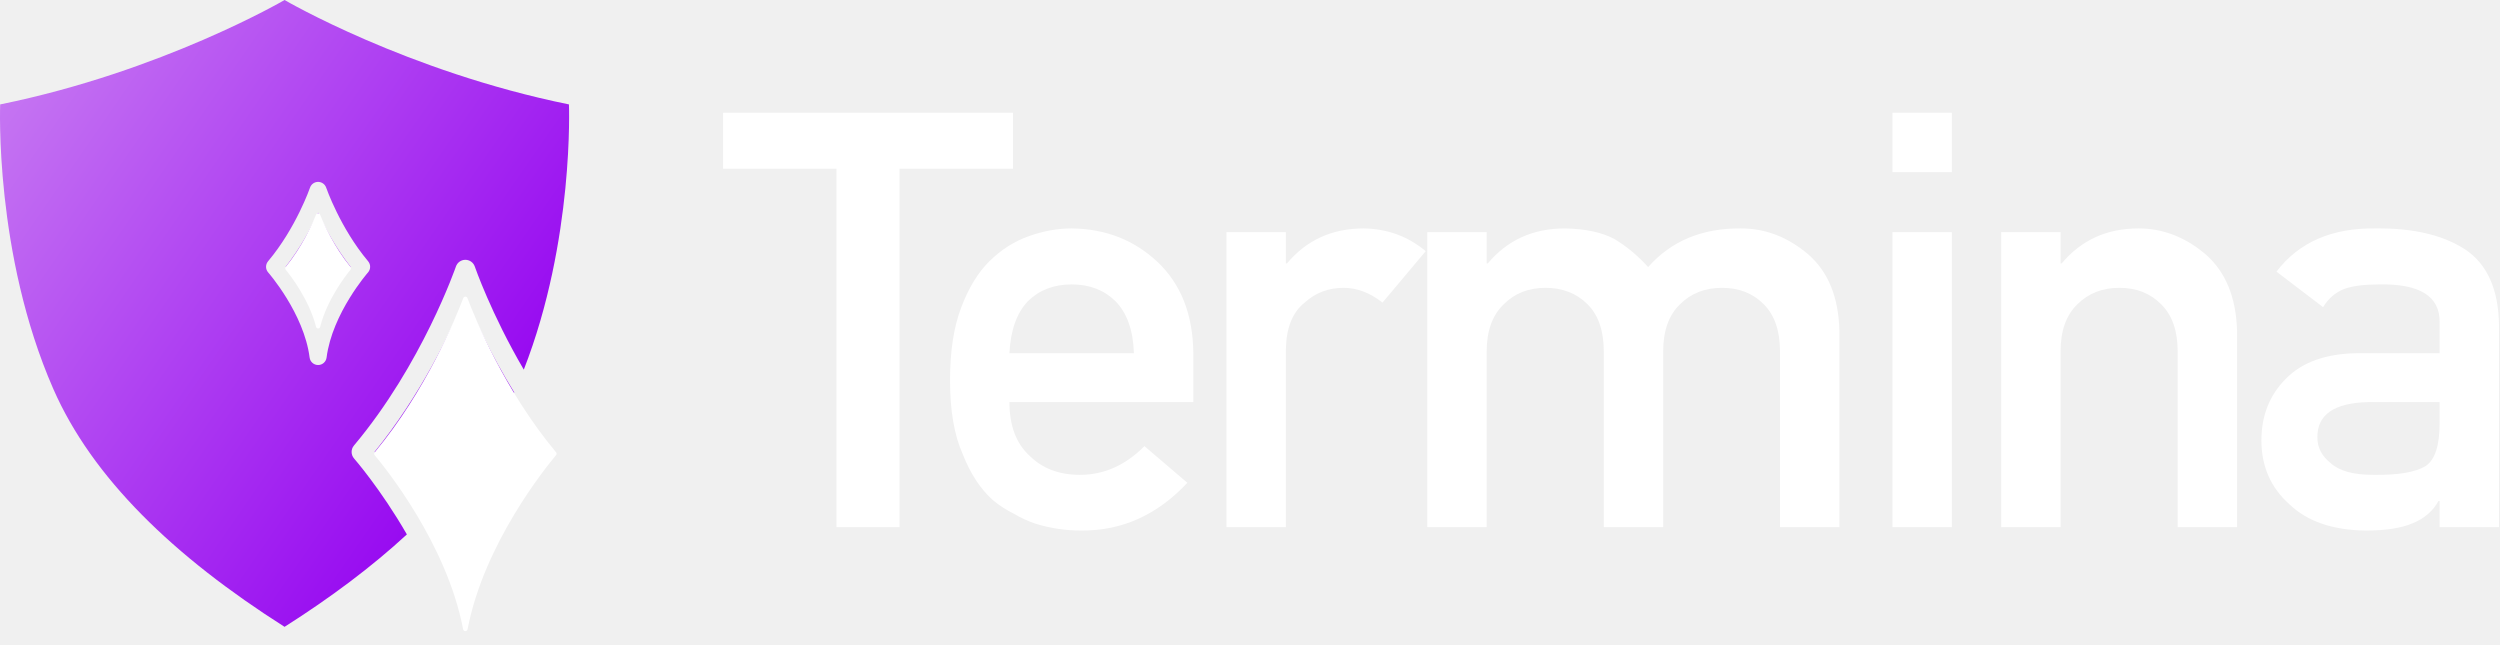
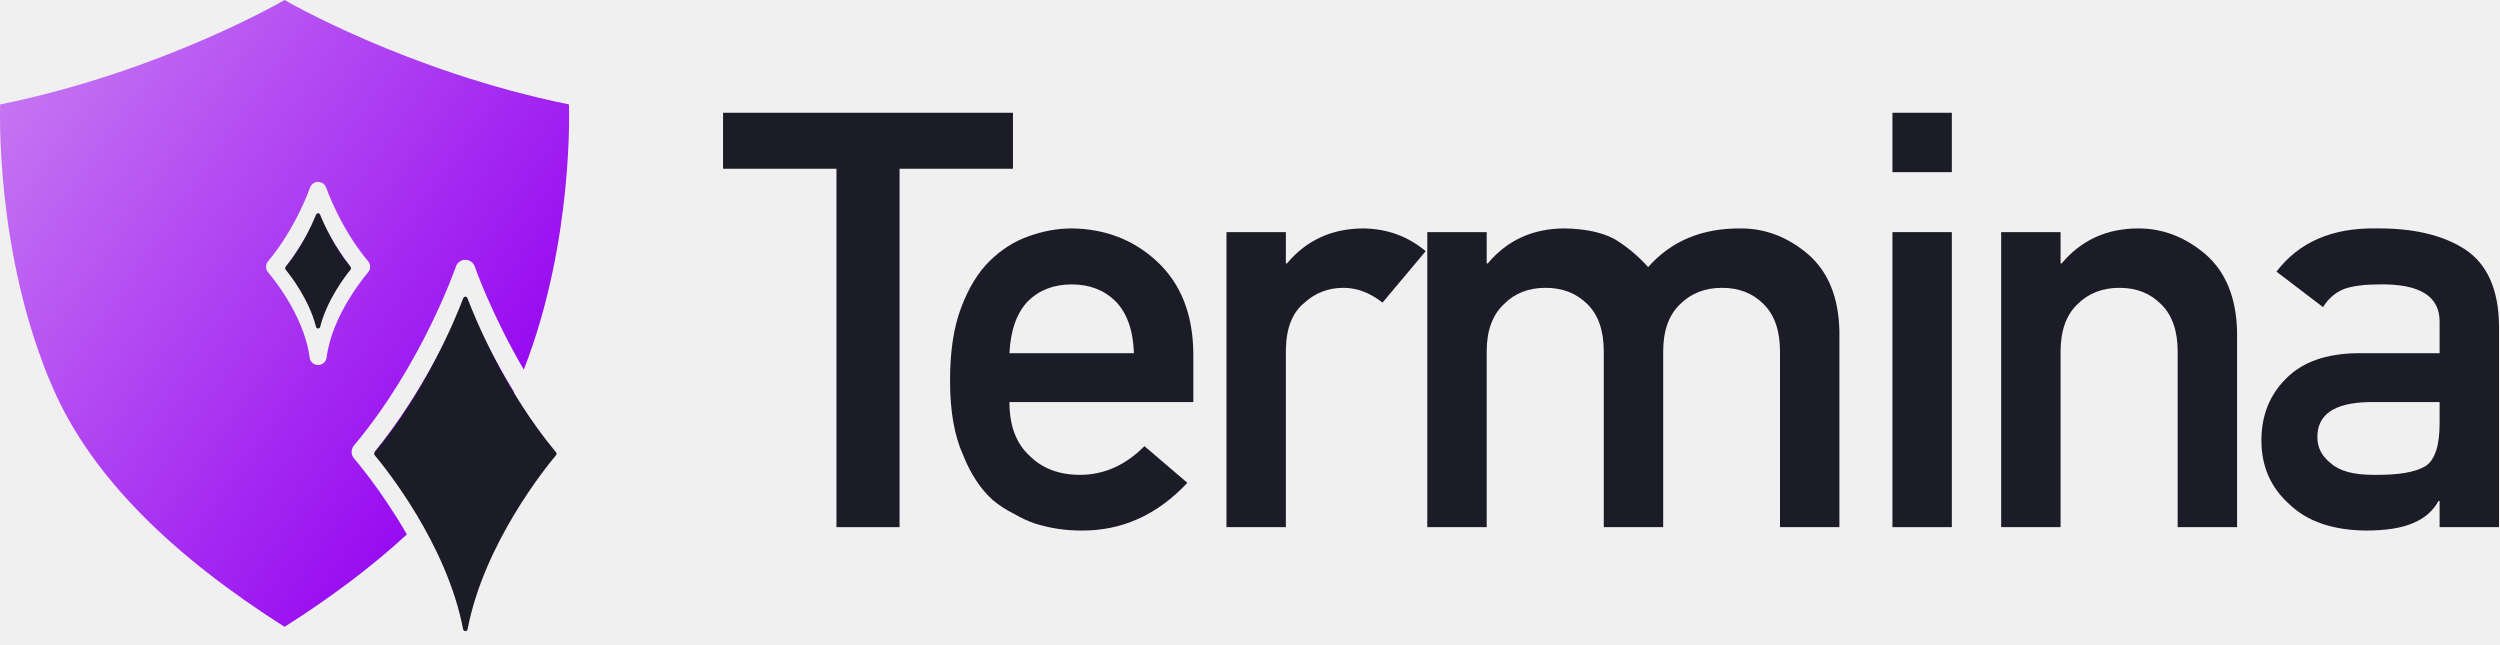
<svg xmlns="http://www.w3.org/2000/svg" width="100%" height="100%" viewBox="0 0 877 226" version="1.1" xml:space="preserve" style="fill-rule:evenodd;clip-rule:evenodd;stroke-linejoin:round;stroke-miterlimit:2;">
  <g transform="matrix(1,0,0,1,-296.662,-3913.69)">
    <g transform="matrix(1.36347,0,0,2.03015,0,2443.67)">
      <g transform="matrix(1.55998,0,0,1.0477,-165.954,230.988)">
-         <path d="M383.814,557.596L394.22,557.596L394.22,498.486L412.924,498.486L412.924,489.252L365.111,489.252L365.111,498.486L383.814,498.486L383.814,557.596Z" style="fill:white;fill-rule:nonzero;" />
-         <path d="M442.67,536.971L442.67,528.908C442.608,522.502 440.624,517.471 436.717,513.814C432.874,510.221 428.17,508.393 422.608,508.33C420.295,508.33 417.952,508.752 415.577,509.596C413.17,510.439 410.999,511.814 409.061,513.721C407.155,515.596 405.592,518.158 404.374,521.408C403.155,524.596 402.545,528.596 402.545,533.408C402.545,538.408 403.249,542.471 404.655,545.596C405.936,548.846 407.608,551.377 409.67,553.189C410.733,554.064 411.874,554.799 413.092,555.393C414.249,556.08 415.436,556.627 416.655,557.033C419.092,557.783 421.592,558.158 424.155,558.158C430.874,558.221 436.717,555.596 441.686,550.283L434.608,544.236C431.483,547.393 427.936,548.971 423.967,548.971C420.561,548.971 417.811,547.939 415.717,545.877C413.467,543.846 412.342,540.877 412.342,536.971L442.67,536.971ZM412.342,528.908C412.53,525.127 413.545,522.268 415.389,520.33C417.264,518.486 419.67,517.564 422.608,517.564C425.545,517.564 427.952,518.486 429.827,520.33C431.733,522.268 432.749,525.127 432.874,528.908L412.342,528.908Z" style="fill:white;fill-rule:nonzero;" />
-         <path d="M448.136,557.596L457.933,557.596L457.933,528.299C457.995,524.736 459.027,522.158 461.027,520.564C462.808,518.939 464.949,518.127 467.449,518.127C469.667,518.127 471.808,518.939 473.87,520.564L480.995,512.08C478.089,509.643 474.683,508.393 470.777,508.33C465.558,508.33 461.339,510.252 458.12,514.096L457.933,514.096L457.933,508.939L448.136,508.939L448.136,557.596Z" style="fill:white;fill-rule:nonzero;" />
-         <path d="M481.258,557.596L491.055,557.596L491.055,528.627C491.055,525.221 491.992,522.627 493.867,520.846C495.649,519.033 497.945,518.127 500.758,518.127C503.57,518.127 505.883,519.033 507.695,520.846C509.477,522.627 510.367,525.221 510.367,528.627L510.367,557.596L520.164,557.596L520.164,528.627C520.164,525.221 521.086,522.627 522.93,520.846C524.742,519.033 527.055,518.127 529.867,518.127C532.68,518.127 534.977,519.033 536.758,520.846C538.539,522.627 539.43,525.221 539.43,528.627L539.43,557.596L549.227,557.596L549.227,525.252C549.102,519.689 547.383,515.471 544.07,512.596C540.727,509.752 537.039,508.33 533.008,508.33C526.602,508.268 521.492,510.393 517.68,514.705C515.992,512.83 514.133,511.283 512.102,510.064C510.039,508.971 507.32,508.393 503.945,508.33C498.695,508.33 494.461,510.252 491.242,514.096L491.055,514.096L491.055,508.939L481.258,508.939L481.258,557.596Z" style="fill:white;fill-rule:nonzero;" />
-         <path d="M557.974,557.596L567.77,557.596L567.77,508.939L557.974,508.939L557.974,557.596ZM557.974,499.049L567.77,499.049L567.77,489.252L557.974,489.252L557.974,499.049Z" style="fill:white;fill-rule:nonzero;" />
-         <path d="M575.908,557.596L585.705,557.596L585.705,528.627C585.705,525.221 586.627,522.627 588.47,520.846C590.283,519.033 592.595,518.127 595.408,518.127C598.22,518.127 600.517,519.033 602.299,520.846C604.111,522.627 605.017,525.221 605.017,528.627L605.017,557.596L614.814,557.596L614.814,525.252C614.658,519.689 612.924,515.471 609.611,512.596C606.267,509.752 602.58,508.33 598.549,508.33C593.33,508.33 589.111,510.252 585.892,514.096L585.705,514.096L585.705,508.939L575.908,508.939L575.908,557.596Z" style="fill:white;fill-rule:nonzero;" />
-         <path d="M648.217,557.596L658.014,557.596L658.014,524.361C657.952,518.424 656.092,514.236 652.436,511.799C648.78,509.424 643.889,508.268 637.764,508.33C630.514,508.205 625.03,510.58 621.311,515.455L628.999,521.314C629.842,519.908 630.999,518.908 632.467,518.314C633.874,517.814 635.795,517.564 638.233,517.564C644.952,517.439 648.28,519.518 648.217,523.799L648.217,528.908L634.67,528.908C629.483,528.971 625.545,530.377 622.858,533.127C620.17,535.814 618.827,539.205 618.827,543.299C618.827,547.58 620.374,551.096 623.467,553.846C626.405,556.658 630.592,558.096 636.03,558.158C639.342,558.158 641.936,557.752 643.811,556.939C645.717,556.158 647.124,554.939 648.03,553.283L648.217,553.283L648.217,557.596ZM648.217,540.486C648.217,544.143 647.452,546.486 645.92,547.518C644.233,548.549 641.342,549.033 637.249,548.971C633.999,548.971 631.67,548.33 630.264,547.049C628.795,545.893 628.061,544.486 628.061,542.83C627.999,539.049 630.811,537.096 636.499,536.971L648.217,536.971L648.217,540.486Z" style="fill:white;fill-rule:nonzero;" />
+         <path d="M383.814,557.596L394.22,557.596L394.22,498.486L412.924,498.486L412.924,489.252L365.111,489.252L365.111,498.486L383.814,498.486L383.814,557.596Z" style="fill:#1C1C28;fill-rule:nonzero;" />
+         <path d="M442.67,536.971L442.67,528.908C442.608,522.502 440.624,517.471 436.717,513.814C432.874,510.221 428.17,508.393 422.608,508.33C420.295,508.33 417.952,508.752 415.577,509.596C413.17,510.439 410.999,511.814 409.061,513.721C407.155,515.596 405.592,518.158 404.374,521.408C403.155,524.596 402.545,528.596 402.545,533.408C402.545,538.408 403.249,542.471 404.655,545.596C405.936,548.846 407.608,551.377 409.67,553.189C410.733,554.064 411.874,554.799 413.092,555.393C414.249,556.08 415.436,556.627 416.655,557.033C419.092,557.783 421.592,558.158 424.155,558.158C430.874,558.221 436.717,555.596 441.686,550.283L434.608,544.236C431.483,547.393 427.936,548.971 423.967,548.971C420.561,548.971 417.811,547.939 415.717,545.877C413.467,543.846 412.342,540.877 412.342,536.971L442.67,536.971ZM412.342,528.908C412.53,525.127 413.545,522.268 415.389,520.33C417.264,518.486 419.67,517.564 422.608,517.564C425.545,517.564 427.952,518.486 429.827,520.33C431.733,522.268 432.749,525.127 432.874,528.908L412.342,528.908Z" style="fill:#1C1C28;fill-rule:nonzero;" />
+         <path d="M448.136,557.596L457.933,557.596L457.933,528.299C457.995,524.736 459.027,522.158 461.027,520.564C462.808,518.939 464.949,518.127 467.449,518.127C469.667,518.127 471.808,518.939 473.87,520.564L480.995,512.08C478.089,509.643 474.683,508.393 470.777,508.33C465.558,508.33 461.339,510.252 458.12,514.096L457.933,514.096L457.933,508.939L448.136,508.939L448.136,557.596Z" style="fill:#1C1C28;fill-rule:nonzero;" />
+         <path d="M481.258,557.596L491.055,557.596L491.055,528.627C491.055,525.221 491.992,522.627 493.867,520.846C495.649,519.033 497.945,518.127 500.758,518.127C503.57,518.127 505.883,519.033 507.695,520.846C509.477,522.627 510.367,525.221 510.367,528.627L510.367,557.596L520.164,557.596L520.164,528.627C520.164,525.221 521.086,522.627 522.93,520.846C524.742,519.033 527.055,518.127 529.867,518.127C532.68,518.127 534.977,519.033 536.758,520.846C538.539,522.627 539.43,525.221 539.43,528.627L539.43,557.596L549.227,557.596L549.227,525.252C549.102,519.689 547.383,515.471 544.07,512.596C540.727,509.752 537.039,508.33 533.008,508.33C526.602,508.268 521.492,510.393 517.68,514.705C515.992,512.83 514.133,511.283 512.102,510.064C510.039,508.971 507.32,508.393 503.945,508.33C498.695,508.33 494.461,510.252 491.242,514.096L491.055,514.096L491.055,508.939L481.258,508.939L481.258,557.596Z" style="fill:#1C1C28;fill-rule:nonzero;" />
+         <path d="M557.974,557.596L567.77,557.596L567.77,508.939L557.974,508.939L557.974,557.596ZM557.974,499.049L567.77,499.049L567.77,489.252L557.974,489.252L557.974,499.049Z" style="fill:#1C1C28;fill-rule:nonzero;" />
+         <path d="M575.908,557.596L585.705,557.596L585.705,528.627C585.705,525.221 586.627,522.627 588.47,520.846C590.283,519.033 592.595,518.127 595.408,518.127C598.22,518.127 600.517,519.033 602.299,520.846C604.111,522.627 605.017,525.221 605.017,528.627L605.017,557.596L614.814,557.596L614.814,525.252C614.658,519.689 612.924,515.471 609.611,512.596C606.267,509.752 602.58,508.33 598.549,508.33C593.33,508.33 589.111,510.252 585.892,514.096L585.705,514.096L585.705,508.939L575.908,508.939L575.908,557.596Z" style="fill:#1C1C28;fill-rule:nonzero;" />
+         <path d="M648.217,557.596L658.014,557.596L658.014,524.361C657.952,518.424 656.092,514.236 652.436,511.799C648.78,509.424 643.889,508.268 637.764,508.33C630.514,508.205 625.03,510.58 621.311,515.455L628.999,521.314C629.842,519.908 630.999,518.908 632.467,518.314C633.874,517.814 635.795,517.564 638.233,517.564C644.952,517.439 648.28,519.518 648.217,523.799L648.217,528.908L634.67,528.908C629.483,528.971 625.545,530.377 622.858,533.127C620.17,535.814 618.827,539.205 618.827,543.299C618.827,547.58 620.374,551.096 623.467,553.846C626.405,556.658 630.592,558.096 636.03,558.158C639.342,558.158 641.936,557.752 643.811,556.939C645.717,556.158 647.124,554.939 648.03,553.283L648.217,553.283L648.217,557.596ZM648.217,540.486C648.217,544.143 647.452,546.486 645.92,547.518C644.233,548.549 641.342,549.033 637.249,548.971C633.999,548.971 631.67,548.33 630.264,547.049C628.795,545.893 628.061,544.486 628.061,542.83C627.999,539.049 630.811,537.096 636.499,536.971L648.217,536.971L648.217,540.486Z" style="fill:#1C1C28;fill-rule:nonzero;" />
      </g>
    </g>
    <g transform="matrix(1.36347,0,0,2.03015,0,2443.67)">
      <g transform="matrix(0.733424,0,0,0.492575,-104.287,612.817)">
        <g id="shield" transform="matrix(0.364392,0,0,0.364392,377.038,107.307)">
          <path d="M561.338,839.965C527.654,871.054 488.118,900.662 443.583,928.939C336.583,861 258.434,785.377 221,700C164,570 169.806,426 169.806,426C325.89,394.267 443.583,325.487 443.583,325.487C443.583,325.487 561.276,394.267 717.36,426C717.36,426 722.626,556.594 673.899,681.325C642.346,627.419 626.715,582.071 626.715,582.071C625.38,578.196 621.733,575.595 617.634,575.595C613.535,575.595 609.888,578.196 608.553,582.071C608.553,582.071 576.122,676.159 510.388,754.385C507.342,758.009 507.391,763.312 510.504,766.879C510.504,766.879 536.118,796.163 561.338,839.965ZM664.706,703.279C645.041,746.789 614.778,787.757 575.504,826.461C557.056,795.021 538.86,771.282 530.204,760.553C574.947,705.392 603.994,644.064 617.634,611.545C626.616,632.96 642.28,666.867 664.706,703.279ZM467.706,669.701C468.23,673.811 471.728,676.891 475.872,676.891C480.016,676.891 483.515,673.811 484.039,669.701C489.485,627.017 523.945,587.728 523.945,587.728C526.612,584.671 526.655,580.125 524.044,577.019C497.001,544.837 483.656,506.132 483.656,506.132C482.512,502.81 479.385,500.581 475.872,500.581C472.359,500.581 469.233,502.81 468.089,506.132C468.089,506.132 454.743,544.837 427.701,577.019C425.09,580.125 425.132,584.671 427.8,587.728C427.8,587.728 462.26,627.017 467.706,669.701ZM475.872,636.604C466.389,612.127 451.823,591.661 444.592,582.329C459.045,563.897 469.452,544.21 475.872,530.281C482.292,544.209 492.7,563.897 507.152,582.33C499.922,591.662 485.355,612.127 475.872,636.604Z" style="fill:url(#_Linear1);" />
        </g>
        <g id="Diamond" transform="matrix(2.03813,0,0,2.03813,431.265,-875.413)">
-           <path d="M84.204,648.663C84.172,648.85 84.009,648.988 83.819,648.988C83.628,648.988 83.465,648.85 83.433,648.662C80.623,633.914 69.897,620.711 68.221,618.718C68.093,618.57 68.091,618.351 68.217,618.2C77.068,607.564 82.12,595.203 83.457,591.674C83.512,591.522 83.656,591.42 83.819,591.42C83.981,591.42 84.125,591.522 84.18,591.674C85.518,595.204 90.572,607.57 99.428,618.208C99.549,618.354 99.547,618.566 99.423,618.71C97.77,620.674 87.018,633.894 84.204,648.663Z" style="fill:white;" />
+           <path d="M84.204,648.663C84.172,648.85 84.009,648.988 83.819,648.988C83.628,648.988 83.465,648.85 83.433,648.662C80.623,633.914 69.897,620.711 68.221,618.718C68.093,618.57 68.091,618.351 68.217,618.2C77.068,607.564 82.12,595.203 83.457,591.674C83.512,591.522 83.656,591.42 83.819,591.42C83.981,591.42 84.125,591.522 84.18,591.674C85.518,595.204 90.572,607.57 99.428,618.208C99.549,618.354 99.547,618.566 99.423,618.71C97.77,620.674 87.018,633.894 84.204,648.663Z" style="fill:#1C1C28;" />
        </g>
        <g id="Diamond1" transform="matrix(0.74476,0,0,0.74476,488.017,-140.572)">
-           <path d="M84.794,646.019C84.694,646.477 84.288,646.804 83.819,646.804C83.35,646.804 82.944,646.477 82.845,646.019C79.565,633.152 70.878,621.953 68.57,619.138C68.24,618.75 68.236,618.181 68.56,617.787C76.193,608.471 80.938,597.948 82.85,593.223C83.003,592.82 83.388,592.554 83.818,592.555C84.249,592.555 84.634,592.821 84.787,593.223C86.699,597.948 91.444,608.471 99.079,617.786C99.403,618.18 99.398,618.75 99.068,619.139C96.759,621.953 88.072,633.152 84.794,646.019Z" style="fill:white;" />
+           <path d="M84.794,646.019C84.694,646.477 84.288,646.804 83.819,646.804C83.35,646.804 82.944,646.477 82.845,646.019C79.565,633.152 70.878,621.953 68.57,619.138C68.24,618.75 68.236,618.181 68.56,617.787C76.193,608.471 80.938,597.948 82.85,593.223C83.003,592.82 83.388,592.554 83.818,592.555C84.249,592.555 84.634,592.821 84.787,593.223C86.699,597.948 91.444,608.471 99.079,617.786C99.403,618.18 99.398,618.75 99.068,619.139C96.759,621.953 88.072,633.152 84.794,646.019Z" style="fill:#1C1C28;" />
        </g>
      </g>
    </g>
  </g>
  <defs>
    <linearGradient id="_Linear1" x1="0" y1="0" x2="1" y2="0" gradientUnits="userSpaceOnUse" gradientTransform="matrix(508.114,353.394,-353.394,508.114,169.64,423.222)">
      <stop offset="0" style="stop-color:rgb(197,117,242);stop-opacity:1" />
      <stop offset="1" style="stop-color:rgb(147,0,241);stop-opacity:1" />
    </linearGradient>
  </defs>
</svg>
